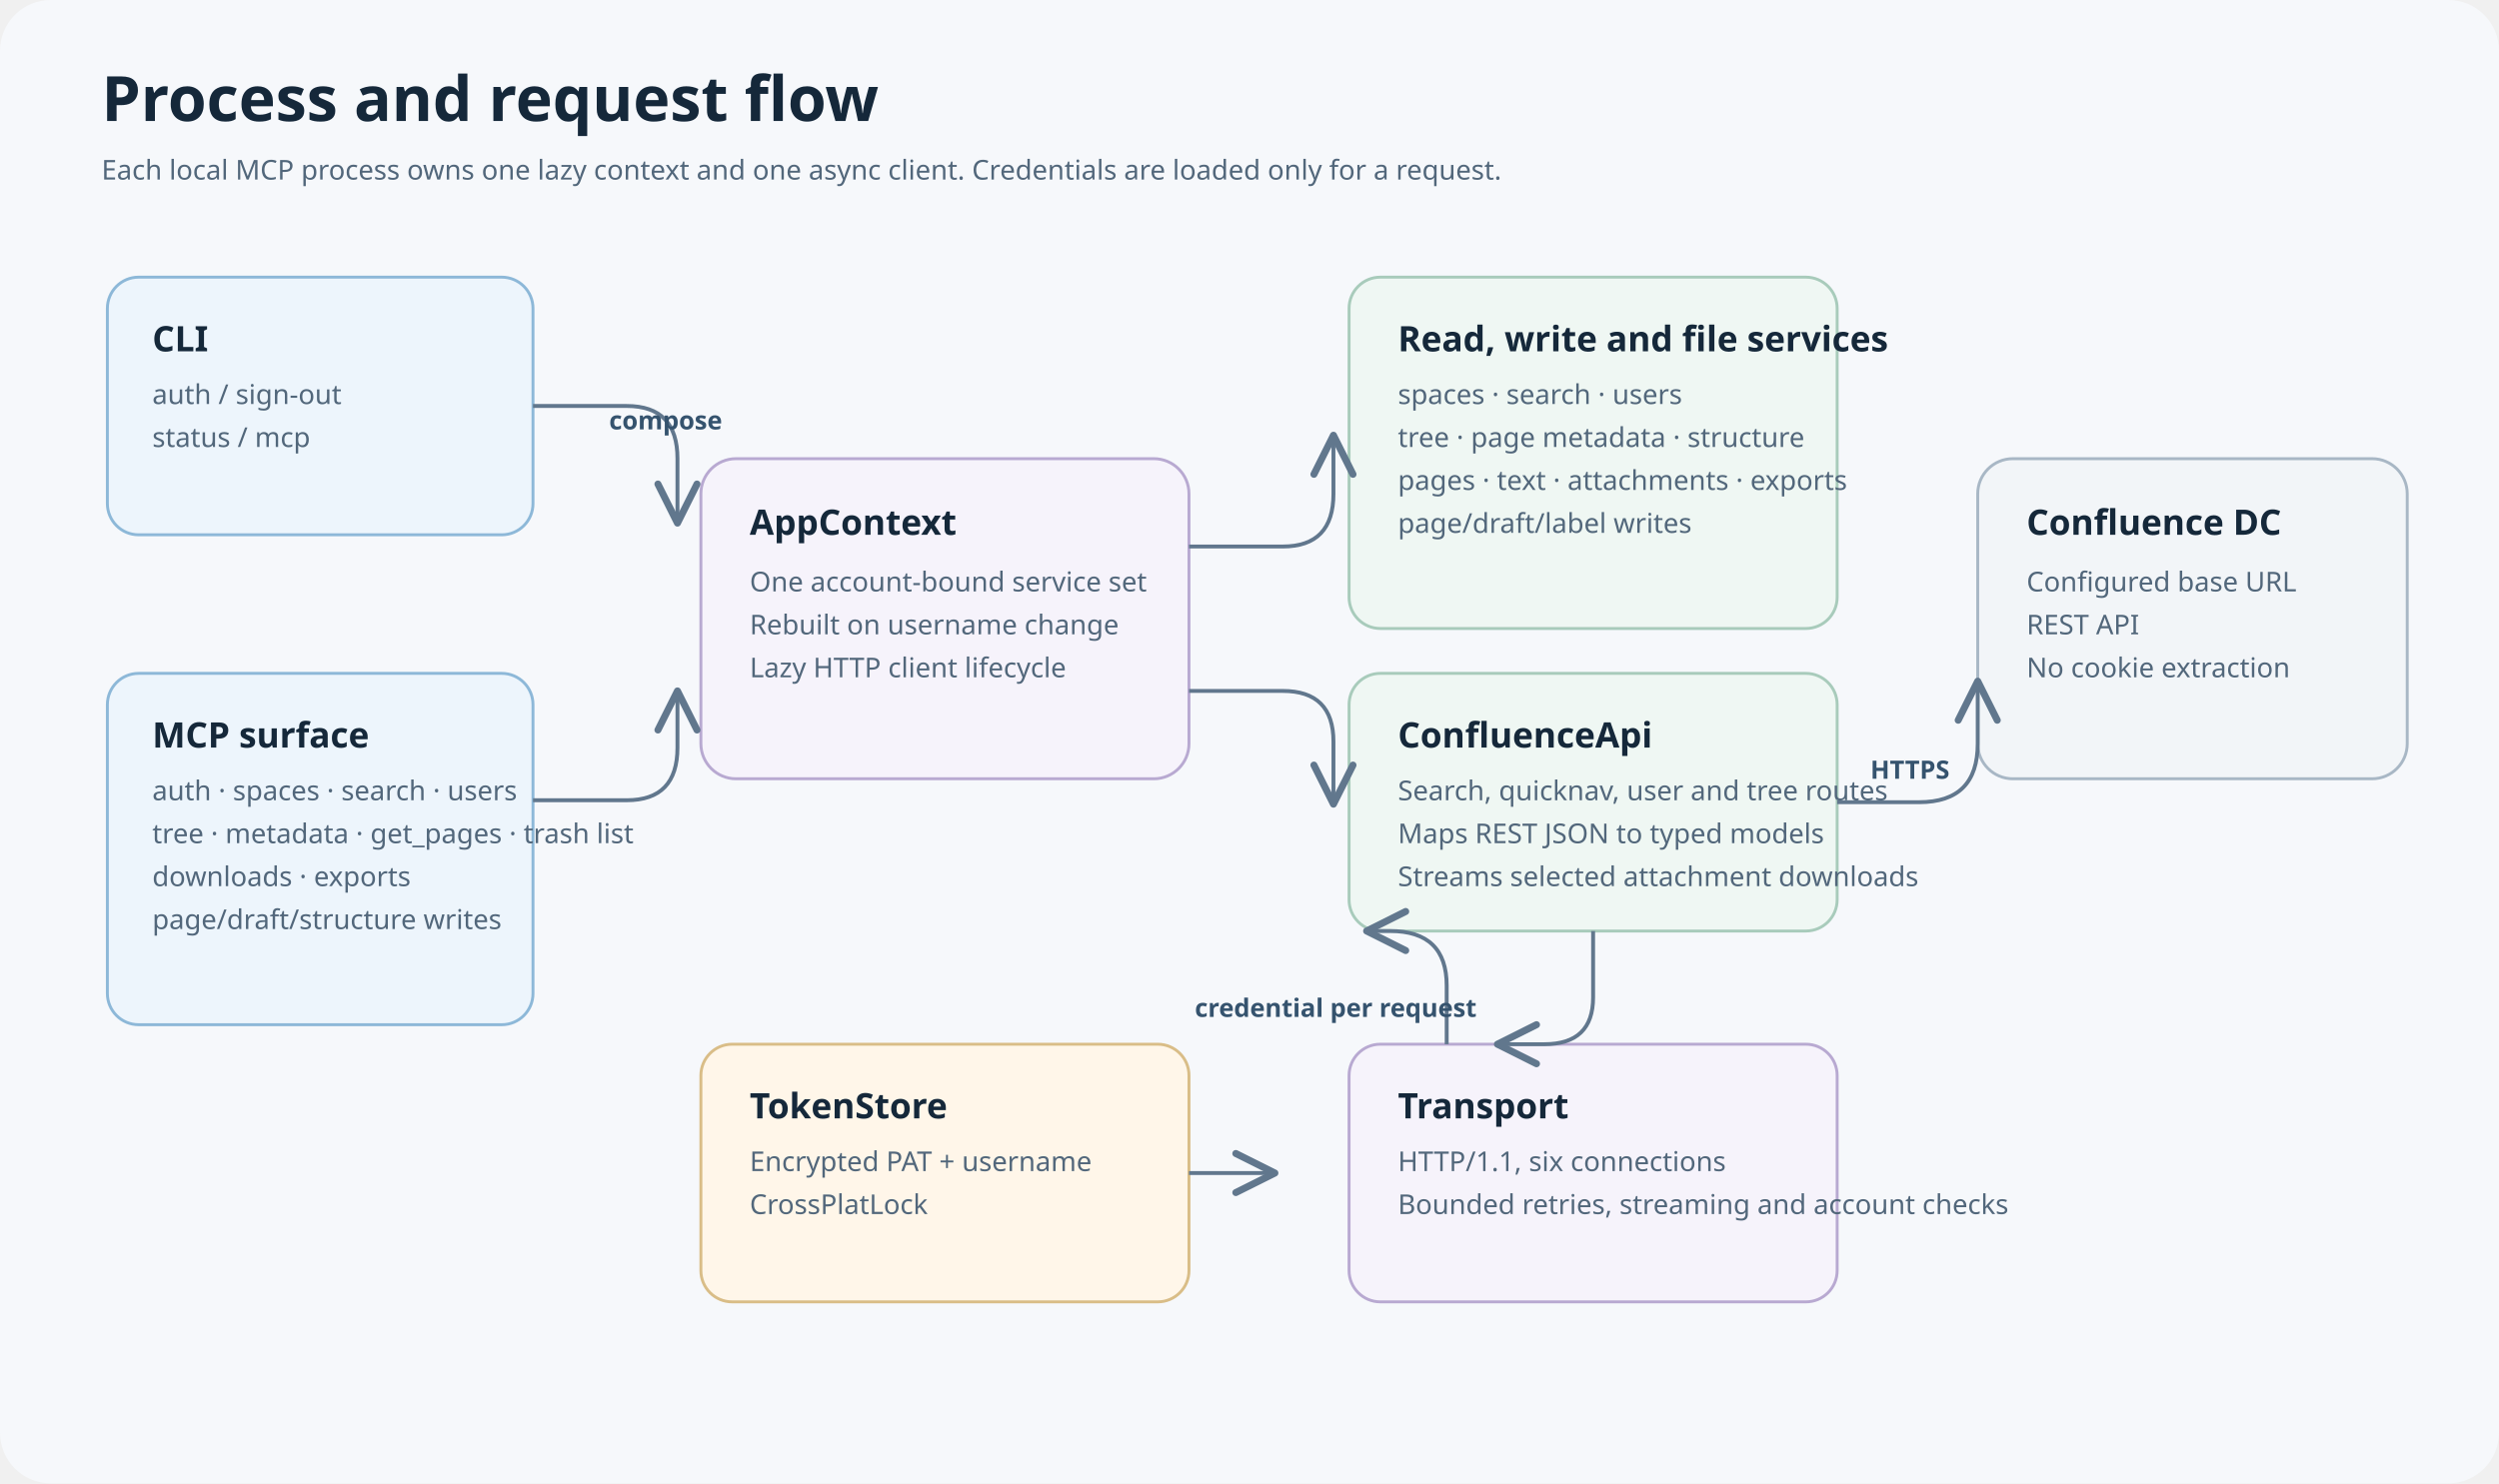
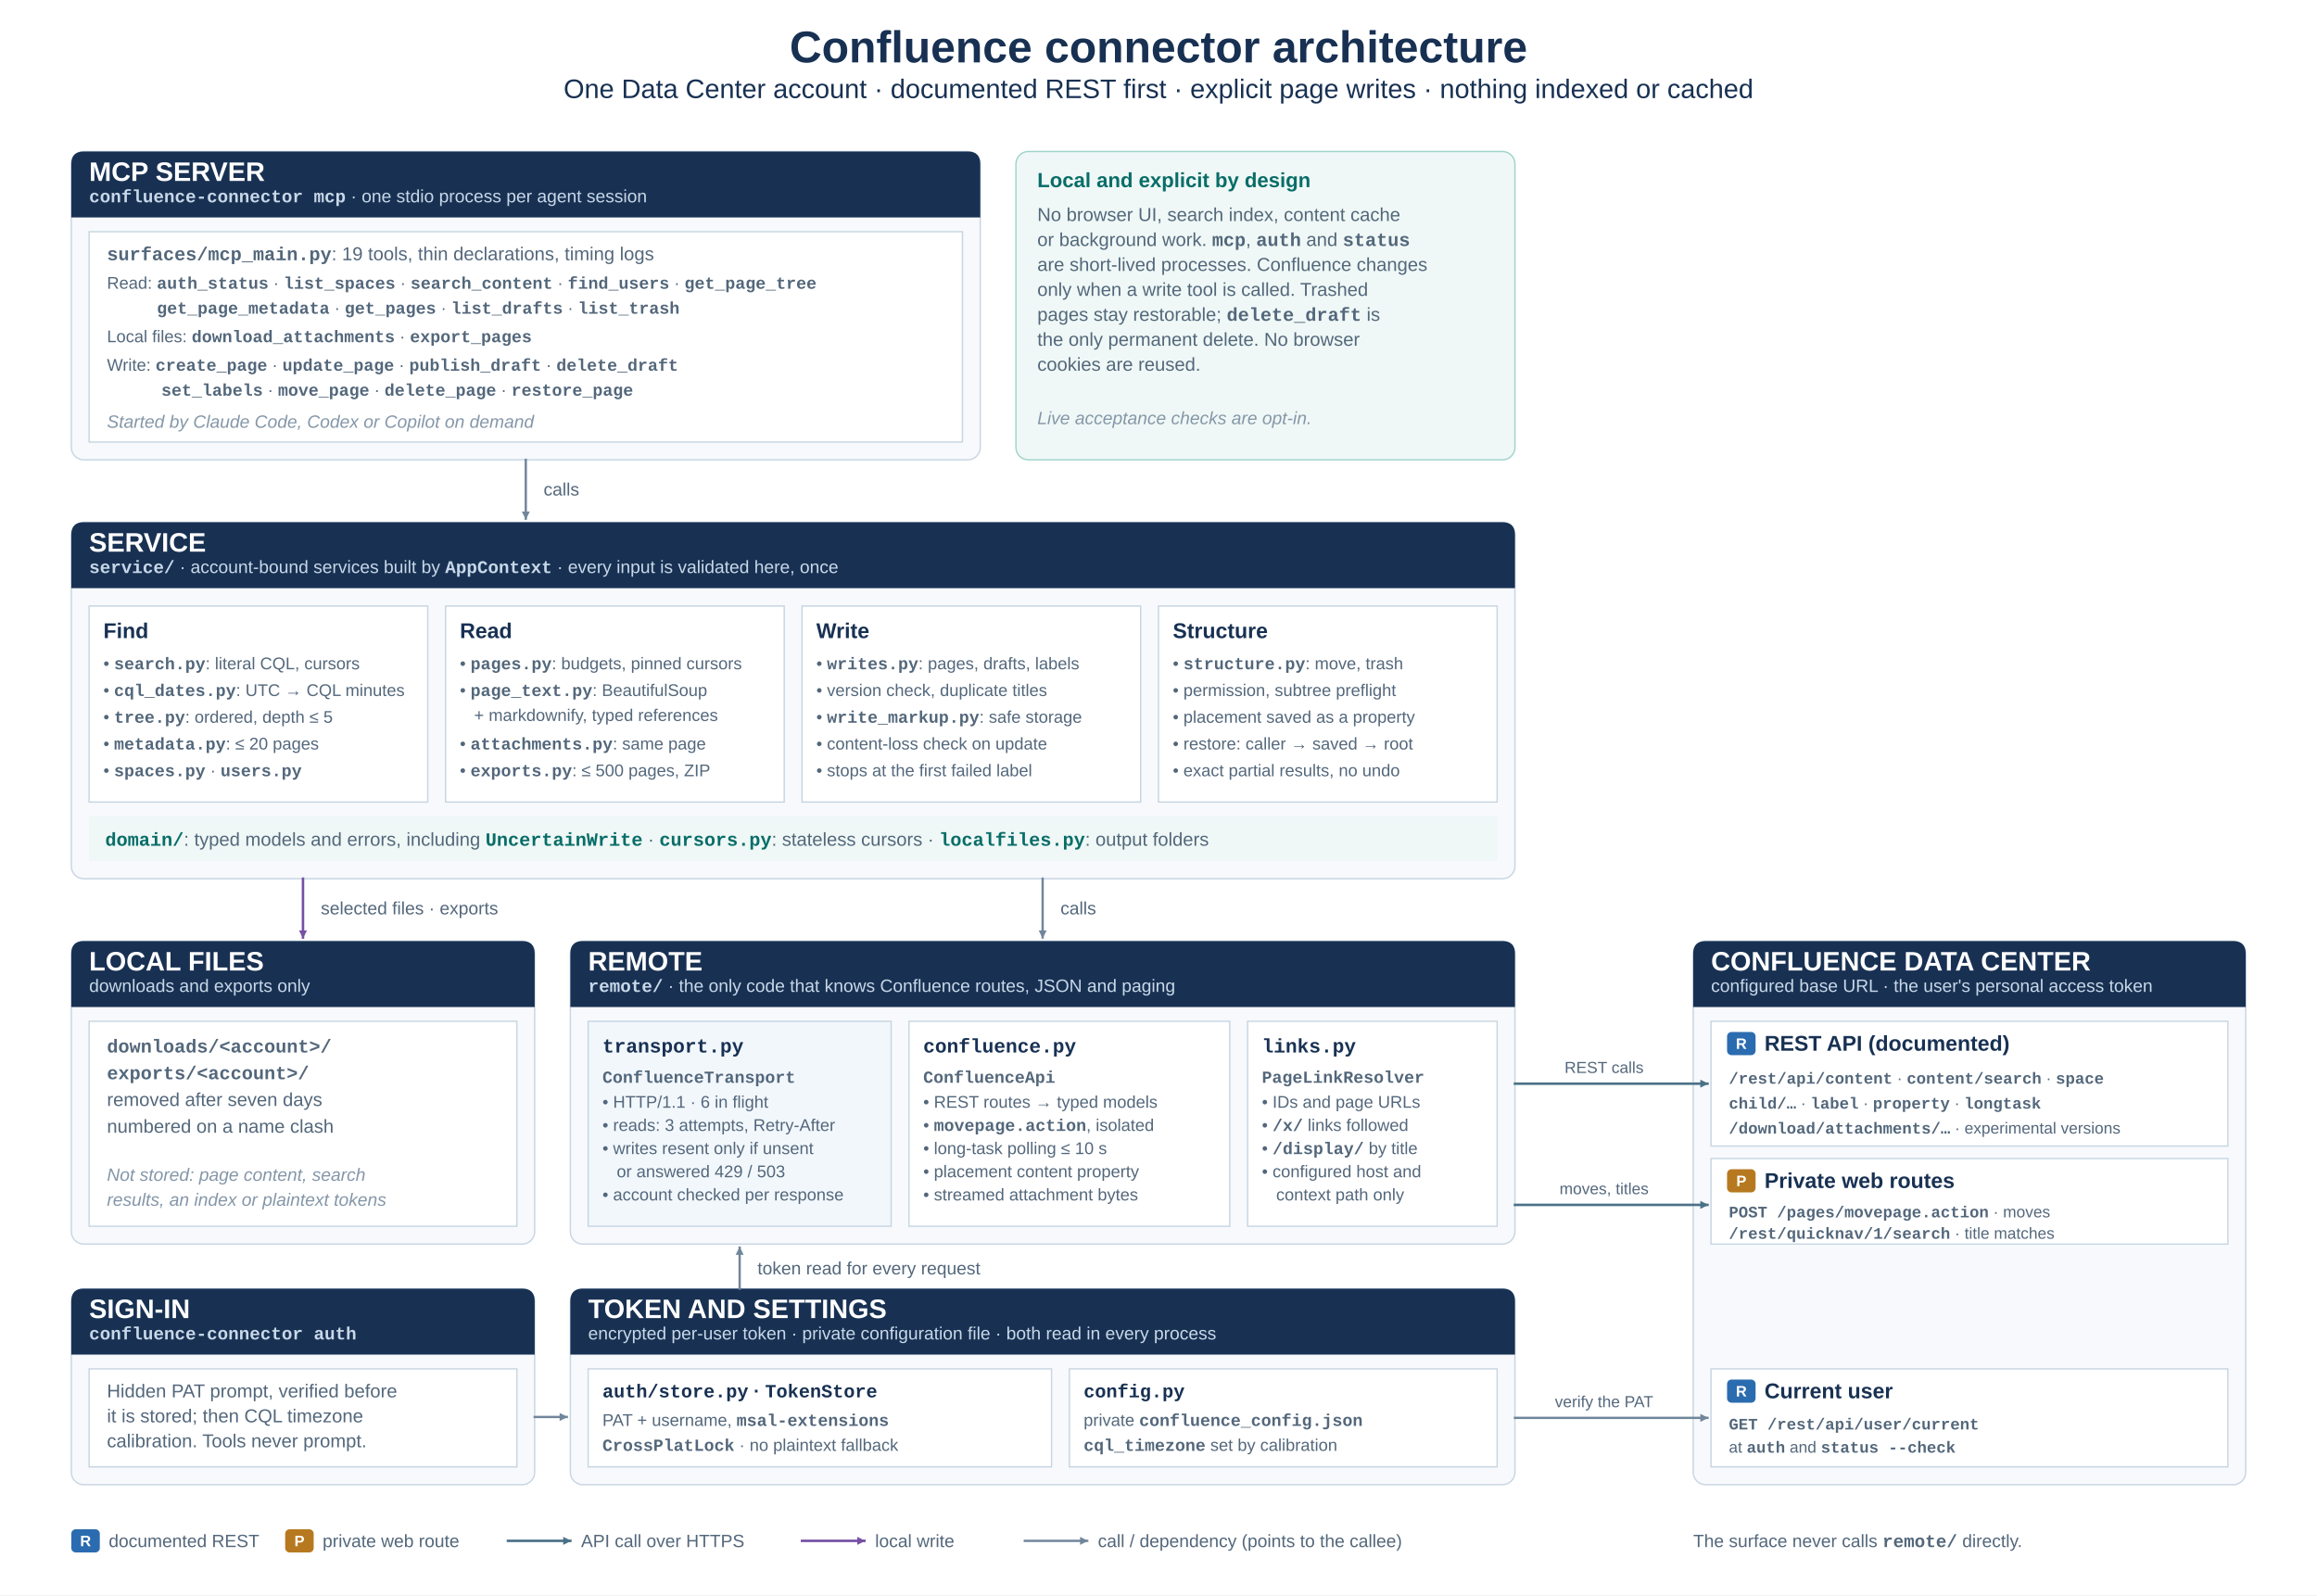
- <svg xmlns="http://www.w3.org/2000/svg" viewBox="0 0 1280 760" role="img" aria-labelledby="title desc">
+ <svg xmlns="http://www.w3.org/2000/svg" width="2600" height="1790" viewBox="0 0 2600 1790" role="img" aria-labelledby="title description">
  <defs>
-     <marker id="arrow" markerWidth="12" markerHeight="12" refX="10" refY="6" orient="auto">
-       <path d="M1 1 11 6 1 11" fill="none" stroke="#61778d" stroke-width="1.8" stroke-linecap="round" stroke-linejoin="round" />
+     <style>
+       text { font-family: Arial, Helvetica, sans-serif; }
+       .title { fill: #183153; font-size: 50px; font-weight: 700; }
+       .subtitle { fill: #183153; font-size: 30px; }
+       .card-title { fill: #fff; font-size: 30px; font-weight: 700; }
+       .card-subtitle { fill: #c8d8e8; font-size: 20px; }
+       .section-title { fill: #183153; font-size: 24px; font-weight: 700; }
+       .detail { fill: #53677b; font-size: 21px; }
+       .muted { fill: #8496a8; font-size: 20px; font-style: italic; }
+       .code { font-family: "Courier New", Consolas, monospace; font-weight: 700; }
+       .badge { fill: #fff; font-size: 17px; font-weight: 700; }
+       .note-title { fill: #086d68; font-size: 23px; font-weight: 700; }
+       .flow-label { fill: #53677b; font-size: 20px; }
+       .call-flow { fill: none; stroke: #71869b; stroke-width: 2.6; stroke-linecap: square; stroke-linejoin: miter; marker-end: url(#arrow); }
+       .api-flow { fill: none; stroke: #4b7187; stroke-width: 2.8; stroke-linecap: square; marker-end: url(#api-arrow); }
+       .local-flow { fill: none; stroke: #7650a4; stroke-width: 2.8; stroke-linecap: square; marker-end: url(#purple-arrow); }
+     </style>
+     <marker id="arrow" markerWidth="9" markerHeight="9" refX="8" refY="4.5" orient="auto" markerUnits="userSpaceOnUse">
+       <path d="M0 0 L9 4.5 L0 9 Z" fill="#71869b" />
    </marker>
-     <style>
-       .title{font:700 32px system-ui,sans-serif;fill:#15283a}.head{font:700 18px system-ui,sans-serif;fill:#15283a}
-       .body{font:400 14px system-ui,sans-serif;fill:#52677b}.label{font:600 13px system-ui,sans-serif;fill:#35536e}
-       .box{fill:#fff;stroke:#c7d4df;stroke-width:1.5}.entry{fill:#edf5fc;stroke:#8db8d8}.core{fill:#f6f3fb;stroke:#b8a9d1}
-       .remote{fill:#eff7f3;stroke:#a8cbbb}.secure{fill:#fff6e9;stroke:#d9bd87}.cloud{fill:#f2f5f8;stroke:#a8b7c5}
-       .line{fill:none;stroke:#61778d;stroke-width:2;marker-end:url(#arrow)}
-     </style>
+     <marker id="api-arrow" markerWidth="9" markerHeight="9" refX="8" refY="4.5" orient="auto" markerUnits="userSpaceOnUse">
+       <path d="M0 0 L9 4.5 L0 9 Z" fill="#4b7187" />
+     </marker>
+     <marker id="purple-arrow" markerWidth="9" markerHeight="9" refX="8" refY="4.5" orient="auto" markerUnits="userSpaceOnUse">
+       <path d="M0 0 L9 4.5 L0 9 Z" fill="#7650a4" />
+     </marker>
  </defs>
-   <rect width="1280" height="760" rx="26" fill="#f6f8fb" />
-   <text x="52" y="62" class="title">Process and request flow</text>
-   <text x="52" y="92" class="body">Each local MCP process owns one lazy context and one async client. Credentials are loaded only for a request.</text>
-   <rect x="55" y="142" width="218" height="132" rx="16" class="box entry" />
-   <text x="78" y="180" class="head">CLI</text>
-   <text x="78" y="207" class="body">
-     <tspan x="78">auth / sign-out</tspan>
-     <tspan x="78" dy="22">status / mcp</tspan>
-   </text>
-   <rect x="55" y="345" width="218" height="180" rx="16" class="box entry" />
-   <text x="78" y="383" class="head">MCP surface</text>
-   <text x="78" y="410" class="body">
-     <tspan x="78">auth · spaces · search · users</tspan>
-     <tspan x="78" dy="22">tree · metadata · get_pages · trash list</tspan>
-     <tspan x="78" dy="22">downloads · exports</tspan>
-     <tspan x="78" dy="22">page/draft/structure writes</tspan>
-   </text>
-   <rect x="359" y="235" width="250" height="164" rx="18" class="box core" />
-   <text x="384" y="274" class="head">AppContext</text>
-   <text x="384" y="303" class="body">
-     <tspan x="384">One account-bound service set</tspan>
-     <tspan x="384" dy="22">Rebuilt on username change</tspan>
-     <tspan x="384" dy="22">Lazy HTTP client lifecycle</tspan>
-   </text>
-   <rect x="691" y="142" width="250" height="180" rx="16" class="box remote" />
-   <text x="716" y="180" class="head">Read, write and file services</text>
-   <text x="716" y="207" class="body">
-     <tspan x="716">spaces · search · users</tspan>
-     <tspan x="716" dy="22">tree · page metadata · structure</tspan>
-     <tspan x="716" dy="22">pages · text · attachments · exports</tspan>
-     <tspan x="716" dy="22">page/draft/label writes</tspan>
-   </text>
-   <rect x="691" y="345" width="250" height="132" rx="16" class="box remote" />
-   <text x="716" y="383" class="head">ConfluenceApi</text>
-   <text x="716" y="410" class="body">
-     <tspan x="716">Search, quicknav, user and tree routes</tspan>
-     <tspan x="716" dy="22">Maps REST JSON to typed models</tspan>
-     <tspan x="716" dy="22">Streams selected attachment downloads</tspan>
-   </text>
-   <rect x="1013" y="235" width="220" height="164" rx="18" class="box cloud" />
-   <text x="1038" y="274" class="head">Confluence DC</text>
-   <text x="1038" y="303" class="body">
-     <tspan x="1038">Configured base URL</tspan>
-     <tspan x="1038" dy="22">REST API</tspan>
-     <tspan x="1038" dy="22">No cookie extraction</tspan>
-   </text>
-   <rect x="359" y="535" width="250" height="132" rx="16" class="box secure" />
-   <text x="384" y="573" class="head">TokenStore</text>
-   <text x="384" y="600" class="body">
-     <tspan x="384">Encrypted PAT + username</tspan>
-     <tspan x="384" dy="22">CrossPlatLock</tspan>
-   </text>
-   <rect x="691" y="535" width="250" height="132" rx="16" class="box core" />
-   <text x="716" y="573" class="head">Transport</text>
-   <text x="716" y="600" class="body">
-     <tspan x="716">HTTP/1.1, six connections</tspan>
-     <tspan x="716" dy="22">Bounded retries, streaming and account checks</tspan>
-   </text>
-   <path d="M273 208h48q26 0 26 27v31" class="line" />
-   <path d="M273 410h48q26 0 26-27v-27" class="line" />
-   <path d="M609 280h48q26 0 26-27v-28" class="line" />
-   <path d="M609 354h48q26 0 26 26v30" class="line" />
-   <path d="M941 411h42q30 0 30-30v-30" class="line" />
-   <path d="M609 601h42" class="line" />
-   <path d="M816 477v34q0 24-25 24h-22" class="line" />
-   <path d="M741 535v-30q0-28-29-28h-10" class="line" />
-   <text x="312" y="220" class="label">compose</text>
-   <text x="612" y="521" class="label">credential per request</text>
-   <text x="958" y="399" class="label">HTTPS</text>
+   <rect width="2600" height="1790" fill="#fff" />
+   <text class="title" x="1300" y="70" text-anchor="middle">Confluence connector architecture</text>
+   <text class="subtitle" x="1300" y="110" text-anchor="middle">One Data Center account · documented REST first · explicit page writes · nothing indexed or cached</text>
+   <rect x="80" y="170" width="1020" height="346" rx="14" fill="#f7f9fc" stroke="#c7d5e2" stroke-width="1.5" />
+   <path d="M80 244 V184 Q80 170 94 170 H1086 Q1100 170 1100 184 V244 Z" fill="#183153" />
+   <text class="card-title" x="100" y="203">MCP SERVER</text>
+   <text class="card-subtitle" x="100" y="227">
+     <tspan class="code">confluence-connector mcp</tspan> · one stdio process per agent session</text>
+   <rect x="100" y="260" width="980" height="236" fill="#fff" stroke="#c7d5e2" stroke-width="1.5" />
+   <text class="detail" x="120" y="292">
+     <tspan class="code">surfaces/mcp_main.py</tspan>: 19 tools, thin declarations, timing logs</text>
+   <text class="detail" x="120" y="324" style="font-size:19px">Read: <tspan class="code">auth_status</tspan> · <tspan class="code">list_spaces</tspan> · <tspan class="code">search_content</tspan> · <tspan class="code">find_users</tspan> · <tspan class="code">get_page_tree</tspan>
+   </text>
+   <text class="detail" x="176" y="352" style="font-size:19px">
+     <tspan class="code">get_page_metadata</tspan> · <tspan class="code">get_pages</tspan> · <tspan class="code">list_drafts</tspan> · <tspan class="code">list_trash</tspan>
+   </text>
+   <text class="detail" x="120" y="384" style="font-size:19px">Local files: <tspan class="code">download_attachments</tspan> · <tspan class="code">export_pages</tspan>
+   </text>
+   <text class="detail" x="120" y="416" style="font-size:19px">Write: <tspan class="code">create_page</tspan> · <tspan class="code">update_page</tspan> · <tspan class="code">publish_draft</tspan> · <tspan class="code">delete_draft</tspan>
+   </text>
+   <text class="detail" x="181" y="444" style="font-size:19px">
+     <tspan class="code">set_labels</tspan> · <tspan class="code">move_page</tspan> · <tspan class="code">delete_page</tspan> · <tspan class="code">restore_page</tspan>
+   </text>
+   <text class="muted" x="120" y="480">Started by Claude Code, Codex or Copilot on demand</text>
+   <rect x="1140" y="170" width="560" height="346" rx="14" fill="#eff8f6" stroke="#9fd3cb" stroke-width="1.5" />
+   <text class="note-title" x="1164" y="210">Local and explicit by design</text>
+   <text class="detail" x="1164" y="248">No browser UI, search index, content cache</text>
+   <text class="detail" x="1164" y="276">or background work. <tspan class="code">mcp</tspan>, <tspan class="code">auth</tspan> and <tspan class="code">status</tspan>
+   </text>
+   <text class="detail" x="1164" y="304">are short-lived processes. Confluence changes</text>
+   <text class="detail" x="1164" y="332">only when a write tool is called. Trashed</text>
+   <text class="detail" x="1164" y="360">pages stay restorable; <tspan class="code">delete_draft</tspan> is</text>
+   <text class="detail" x="1164" y="388">the only permanent delete. No browser</text>
+   <text class="detail" x="1164" y="416">cookies are reused.</text>
+   <text class="muted" x="1164" y="476">Live acceptance checks are opt-in.</text>
+   <path class="call-flow" d="M590 516 V582" />
+   <text class="flow-label" x="610" y="556">calls</text>
+   <rect x="80" y="586" width="1620" height="400" rx="14" fill="#f7f9fc" stroke="#c7d5e2" stroke-width="1.5" />
+   <path d="M80 660 V600 Q80 586 94 586 H1686 Q1700 586 1700 600 V660 Z" fill="#183153" />
+   <text class="card-title" x="100" y="619">SERVICE</text>
+   <text class="card-subtitle" x="100" y="643">
+     <tspan class="code">service/</tspan> · account-bound services built by <tspan class="code">AppContext</tspan> · every input is validated here, once</text>
+   <rect x="100" y="680" width="380" height="220" fill="#fff" stroke="#c7d5e2" stroke-width="1.5" />
+   <text class="section-title" x="116" y="716">Find</text>
+   <text class="detail" x="116" y="751" style="font-size:19px">• <tspan class="code">search.py</tspan>: literal CQL, cursors</text>
+   <text class="detail" x="116" y="781" style="font-size:19px">• <tspan class="code">cql_dates.py</tspan>: UTC → CQL minutes</text>
+   <text class="detail" x="116" y="811" style="font-size:19px">• <tspan class="code">tree.py</tspan>: ordered, depth ≤ 5</text>
+   <text class="detail" x="116" y="841" style="font-size:19px">• <tspan class="code">metadata.py</tspan>: ≤ 20 pages</text>
+   <text class="detail" x="116" y="871" style="font-size:19px">• <tspan class="code">spaces.py</tspan> · <tspan class="code">users.py</tspan>
+   </text>
+   <rect x="500" y="680" width="380" height="220" fill="#fff" stroke="#c7d5e2" stroke-width="1.5" />
+   <text class="section-title" x="516" y="716">Read</text>
+   <text class="detail" x="516" y="751" style="font-size:19px">• <tspan class="code">pages.py</tspan>: budgets, pinned cursors</text>
+   <text class="detail" x="516" y="781" style="font-size:19px">• <tspan class="code">page_text.py</tspan>: BeautifulSoup</text>
+   <text class="detail" x="532" y="809" style="font-size:19px">+ markdownify, typed references</text>
+   <text class="detail" x="516" y="841" style="font-size:19px">• <tspan class="code">attachments.py</tspan>: same page</text>
+   <text class="detail" x="516" y="871" style="font-size:19px">• <tspan class="code">exports.py</tspan>: ≤ 500 pages, ZIP</text>
+   <rect x="900" y="680" width="380" height="220" fill="#fff" stroke="#c7d5e2" stroke-width="1.5" />
+   <text class="section-title" x="916" y="716">Write</text>
+   <text class="detail" x="916" y="751" style="font-size:19px">• <tspan class="code">writes.py</tspan>: pages, drafts, labels</text>
+   <text class="detail" x="916" y="781" style="font-size:19px">• version check, duplicate titles</text>
+   <text class="detail" x="916" y="811" style="font-size:19px">• <tspan class="code">write_markup.py</tspan>: safe storage</text>
+   <text class="detail" x="916" y="841" style="font-size:19px">• content-loss check on update</text>
+   <text class="detail" x="916" y="871" style="font-size:19px">• stops at the first failed label</text>
+   <rect x="1300" y="680" width="380" height="220" fill="#fff" stroke="#c7d5e2" stroke-width="1.5" />
+   <text class="section-title" x="1316" y="716">Structure</text>
+   <text class="detail" x="1316" y="751" style="font-size:19px">• <tspan class="code">structure.py</tspan>: move, trash</text>
+   <text class="detail" x="1316" y="781" style="font-size:19px">• permission, subtree preflight</text>
+   <text class="detail" x="1316" y="811" style="font-size:19px">• placement saved as a property</text>
+   <text class="detail" x="1316" y="841" style="font-size:19px">• restore: caller → saved → root</text>
+   <text class="detail" x="1316" y="871" style="font-size:19px">• exact partial results, no undo</text>
+   <rect x="100" y="916" width="1580" height="50" fill="#eff8f6" />
+   <text class="detail" x="118" y="949">
+     <tspan class="code" fill="#086d68">domain/</tspan>: typed models and errors, including <tspan class="code" fill="#086d68">UncertainWrite</tspan>  ·  <tspan class="code" fill="#086d68">cursors.py</tspan>: stateless cursors  ·  <tspan class="code" fill="#086d68">localfiles.py</tspan>: output folders</text>
+   <path class="local-flow" d="M340 986 V1052" />
+   <text class="flow-label" x="360" y="1026">selected files · exports</text>
+   <path class="call-flow" d="M1170 986 V1052" />
+   <text class="flow-label" x="1190" y="1026">calls</text>
+   <rect x="80" y="1056" width="520" height="340" rx="14" fill="#f7f9fc" stroke="#c7d5e2" stroke-width="1.5" />
+   <path d="M80 1130 V1070 Q80 1056 94 1056 H586 Q600 1056 600 1070 V1130 Z" fill="#183153" />
+   <text class="card-title" x="100" y="1089">LOCAL FILES</text>
+   <text class="card-subtitle" x="100" y="1113">downloads and exports only</text>
+   <rect x="100" y="1146" width="480" height="230" fill="#fff" stroke="#c7d5e2" stroke-width="1.5" />
+   <text class="detail" x="120" y="1181">
+     <tspan class="code">downloads/&lt;account&gt;/</tspan>
+   </text>
+   <text class="detail" x="120" y="1211">
+     <tspan class="code">exports/&lt;account&gt;/</tspan>
+   </text>
+   <text class="detail" x="120" y="1241">removed after seven days</text>
+   <text class="detail" x="120" y="1271">numbered on a name clash</text>
+   <text class="muted" x="120" y="1325">Not stored: page content, search</text>
+   <text class="muted" x="120" y="1353">results, an index or plaintext tokens</text>
+   <rect x="640" y="1056" width="1060" height="340" rx="14" fill="#f7f9fc" stroke="#c7d5e2" stroke-width="1.5" />
+   <path d="M640 1130 V1070 Q640 1056 654 1056 H1686 Q1700 1056 1700 1070 V1130 Z" fill="#183153" />
+   <text class="card-title" x="660" y="1089">REMOTE</text>
+   <text class="card-subtitle" x="660" y="1113">
+     <tspan class="code">remote/</tspan> · the only code that knows Confluence routes, JSON and paging</text>
+   <rect x="660" y="1146" width="340" height="230" fill="#f2f7fc" stroke="#c7d5e2" stroke-width="1.5" />
+   <text class="section-title code" x="676" y="1181" style="font-size:22px">transport.py</text>
+   <text class="detail" x="676" y="1215" style="font-size:19px">
+     <tspan class="code">ConfluenceTransport</tspan>
+   </text>
+   <text class="detail" x="676" y="1243" style="font-size:19px">• HTTP/1.1 · 6 in flight</text>
+   <text class="detail" x="676" y="1269" style="font-size:19px">• reads: 3 attempts, Retry-After</text>
+   <text class="detail" x="676" y="1295" style="font-size:19px">• writes resent only if unsent</text>
+   <text class="detail" x="692" y="1321" style="font-size:19px">or answered 429 / 503</text>
+   <text class="detail" x="676" y="1347" style="font-size:19px">• account checked per response</text>
+   <rect x="1020" y="1146" width="360" height="230" fill="#fff" stroke="#c7d5e2" stroke-width="1.5" />
+   <text class="section-title code" x="1036" y="1181" style="font-size:22px">confluence.py</text>
+   <text class="detail" x="1036" y="1215" style="font-size:19px">
+     <tspan class="code">ConfluenceApi</tspan>
+   </text>
+   <text class="detail" x="1036" y="1243" style="font-size:19px">• REST routes → typed models</text>
+   <text class="detail" x="1036" y="1269" style="font-size:19px">• <tspan class="code">movepage.action</tspan>, isolated</text>
+   <text class="detail" x="1036" y="1295" style="font-size:19px">• long-task polling ≤ 10 s</text>
+   <text class="detail" x="1036" y="1321" style="font-size:19px">• placement content property</text>
+   <text class="detail" x="1036" y="1347" style="font-size:19px">• streamed attachment bytes</text>
+   <rect x="1400" y="1146" width="280" height="230" fill="#fff" stroke="#c7d5e2" stroke-width="1.5" />
+   <text class="section-title code" x="1416" y="1181" style="font-size:22px">links.py</text>
+   <text class="detail" x="1416" y="1215" style="font-size:19px">
+     <tspan class="code">PageLinkResolver</tspan>
+   </text>
+   <text class="detail" x="1416" y="1243" style="font-size:19px">• IDs and page URLs</text>
+   <text class="detail" x="1416" y="1269" style="font-size:19px">• <tspan class="code">/x/</tspan> links followed</text>
+   <text class="detail" x="1416" y="1295" style="font-size:19px">• <tspan class="code">/display/</tspan> by title</text>
+   <text class="detail" x="1416" y="1321" style="font-size:19px">• configured host and</text>
+   <text class="detail" x="1432" y="1347" style="font-size:19px">context path only</text>
+   <rect x="80" y="1446" width="520" height="220" rx="14" fill="#f7f9fc" stroke="#c7d5e2" stroke-width="1.5" />
+   <path d="M80 1520 V1460 Q80 1446 94 1446 H586 Q600 1446 600 1460 V1520 Z" fill="#183153" />
+   <text class="card-title" x="100" y="1479">SIGN-IN</text>
+   <text class="card-subtitle" x="100" y="1503">
+     <tspan class="code">confluence-connector auth</tspan>
+   </text>
+   <rect x="100" y="1536" width="480" height="110" fill="#fff" stroke="#c7d5e2" stroke-width="1.5" />
+   <text class="detail" x="120" y="1568">Hidden PAT prompt, verified before</text>
+   <text class="detail" x="120" y="1596">it is stored; then CQL timezone</text>
+   <text class="detail" x="120" y="1624">calibration. Tools never prompt.</text>
+   <path class="call-flow" d="M600 1590 H636" />
+   <rect x="640" y="1446" width="1060" height="220" rx="14" fill="#f7f9fc" stroke="#c7d5e2" stroke-width="1.5" />
+   <path d="M640 1520 V1460 Q640 1446 654 1446 H1686 Q1700 1446 1700 1460 V1520 Z" fill="#183153" />
+   <text class="card-title" x="660" y="1479">TOKEN AND SETTINGS</text>
+   <text class="card-subtitle" x="660" y="1503">encrypted per-user token · private configuration file · both read in every process</text>
+   <rect x="660" y="1536" width="520" height="110" fill="#fff" stroke="#c7d5e2" stroke-width="1.5" />
+   <text class="section-title" x="676" y="1568" style="font-size:21px">
+     <tspan class="code">auth/store.py</tspan> · <tspan class="code">TokenStore</tspan>
+   </text>
+   <text class="detail" x="676" y="1600" style="font-size:19px">PAT + username, <tspan class="code">msal-extensions</tspan>
+   </text>
+   <text class="detail" x="676" y="1628" style="font-size:19px">
+     <tspan class="code">CrossPlatLock</tspan> · no plaintext fallback</text>
+   <rect x="1200" y="1536" width="480" height="110" fill="#fff" stroke="#c7d5e2" stroke-width="1.5" />
+   <text class="section-title" x="1216" y="1568" style="font-size:21px">
+     <tspan class="code">config.py</tspan>
+   </text>
+   <text class="detail" x="1216" y="1600" style="font-size:19px">private <tspan class="code">confluence_config.json</tspan>
+   </text>
+   <text class="detail" x="1216" y="1628" style="font-size:19px">
+     <tspan class="code">cql_timezone</tspan> set by calibration</text>
+   <path class="call-flow" d="M830 1446 V1400" />
+   <text class="flow-label" x="850" y="1430">token read for every request</text>
+   <rect x="1900" y="1056" width="620" height="610" rx="14" fill="#f7f9fc" stroke="#c7d5e2" stroke-width="1.5" />
+   <path d="M1900 1130 V1070 Q1900 1056 1914 1056 H2506 Q2520 1056 2520 1070 V1130 Z" fill="#183153" />
+   <text class="card-title" x="1920" y="1089">CONFLUENCE DATA CENTER</text>
+   <text class="card-subtitle" x="1920" y="1113">configured base URL · the user's personal access token</text>
+   <rect x="1920" y="1146" width="580" height="140" fill="#fff" stroke="#c7d5e2" stroke-width="1.5" />
+   <rect x="1938" y="1158" width="32" height="26" rx="5" fill="#2b6cb0" />
+   <text class="badge" x="1954" y="1177" text-anchor="middle">R</text>
+   <text class="section-title" x="1980" y="1179">REST API (documented)</text>
+   <text class="detail" x="1940" y="1216" style="font-size:18px">
+     <tspan class="code">/rest/api/content</tspan> · <tspan class="code">content/search</tspan> · <tspan class="code">space</tspan>
+   </text>
+   <text class="detail" x="1940" y="1244" style="font-size:18px">
+     <tspan class="code">child/…</tspan> · <tspan class="code">label</tspan> · <tspan class="code">property</tspan> · <tspan class="code">longtask</tspan>
+   </text>
+   <text class="detail" x="1940" y="1272" style="font-size:18px">
+     <tspan class="code">/download/attachments/…</tspan> · experimental versions</text>
+   <rect x="1920" y="1300" width="580" height="96" fill="#fff" stroke="#c7d5e2" stroke-width="1.5" />
+   <rect x="1938" y="1312" width="32" height="26" rx="5" fill="#b7791f" />
+   <text class="badge" x="1954" y="1331" text-anchor="middle">P</text>
+   <text class="section-title" x="1980" y="1333">Private web routes</text>
+   <text class="detail" x="1940" y="1366" style="font-size:18px">
+     <tspan class="code">POST /pages/movepage.action</tspan> · moves</text>
+   <text class="detail" x="1940" y="1390" style="font-size:18px">
+     <tspan class="code">/rest/quicknav/1/search</tspan> · title matches</text>
+   <rect x="1920" y="1536" width="580" height="110" fill="#fff" stroke="#c7d5e2" stroke-width="1.5" />
+   <rect x="1938" y="1548" width="32" height="26" rx="5" fill="#2b6cb0" />
+   <text class="badge" x="1954" y="1567" text-anchor="middle">R</text>
+   <text class="section-title" x="1980" y="1569">Current user</text>
+   <text class="detail" x="1940" y="1604" style="font-size:18px">
+     <tspan class="code">GET /rest/api/user/current</tspan>
+   </text>
+   <text class="detail" x="1940" y="1630" style="font-size:18px">at <tspan class="code">auth</tspan> and <tspan class="code">status --check</tspan>
+   </text>
+   <path class="api-flow" d="M1700 1216 H1916" />
+   <text class="flow-label" x="1800" y="1204" text-anchor="middle" style="font-size:18px">REST calls</text>
+   <path class="api-flow" d="M1700 1352 H1916" />
+   <text class="flow-label" x="1800" y="1340" text-anchor="middle" style="font-size:18px">moves, titles</text>
+   <path class="call-flow" d="M1700 1591 H1916" />
+   <text class="flow-label" x="1800" y="1579" text-anchor="middle" style="font-size:18px">verify the PAT</text>
+   <rect x="80" y="1716" width="32" height="26" rx="5" fill="#2b6cb0" />
+   <text class="badge" x="96" y="1735" text-anchor="middle">R</text>
+   <text class="flow-label" x="122" y="1736">documented REST</text>
+   <rect x="320" y="1716" width="32" height="26" rx="5" fill="#b7791f" />
+   <text class="badge" x="336" y="1735" text-anchor="middle">P</text>
+   <text class="flow-label" x="362" y="1736">private web route</text>
+   <path class="api-flow" d="M570 1729 H640" />
+   <text class="flow-label" x="652" y="1736">API call over HTTPS</text>
+   <path class="local-flow" d="M900 1729 H970" />
+   <text class="flow-label" x="982" y="1736">local write</text>
+   <path class="call-flow" d="M1150 1729 H1220" />
+   <text class="flow-label" x="1232" y="1736">call / dependency (points to the callee)</text>
+   <text class="flow-label" x="1900" y="1736">The surface never calls <tspan class="code">remote/</tspan> directly.</text>
</svg>
